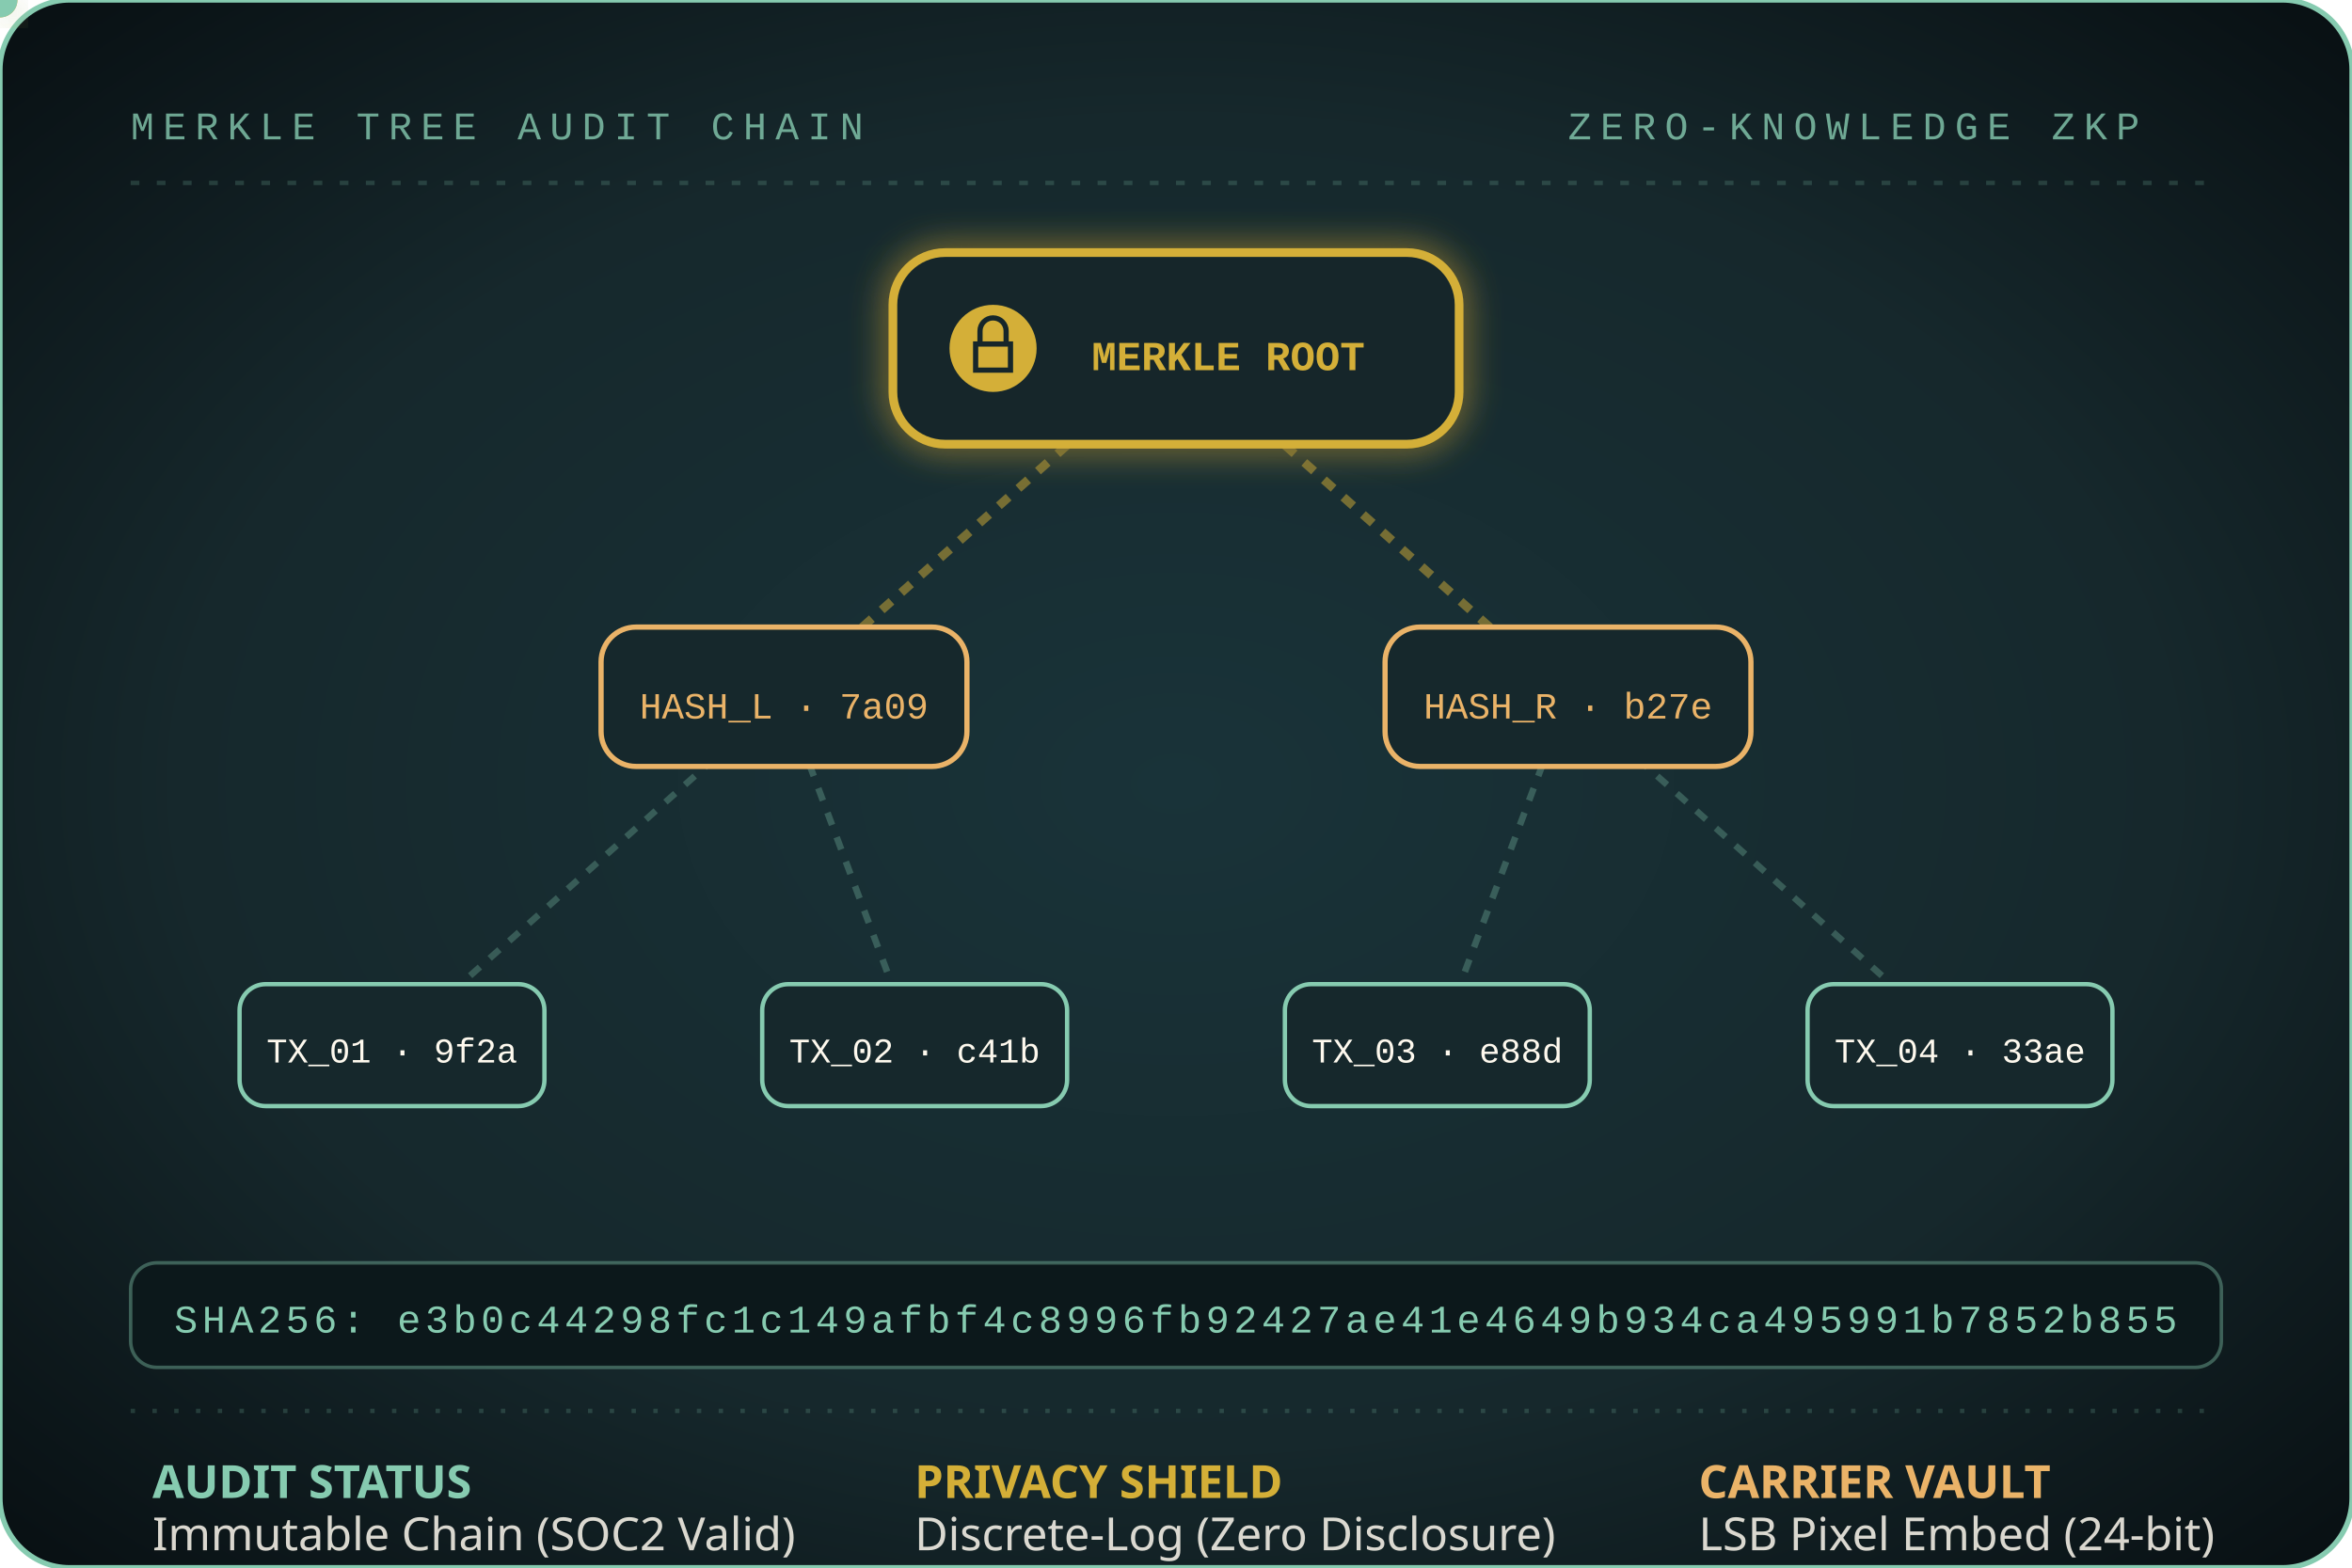
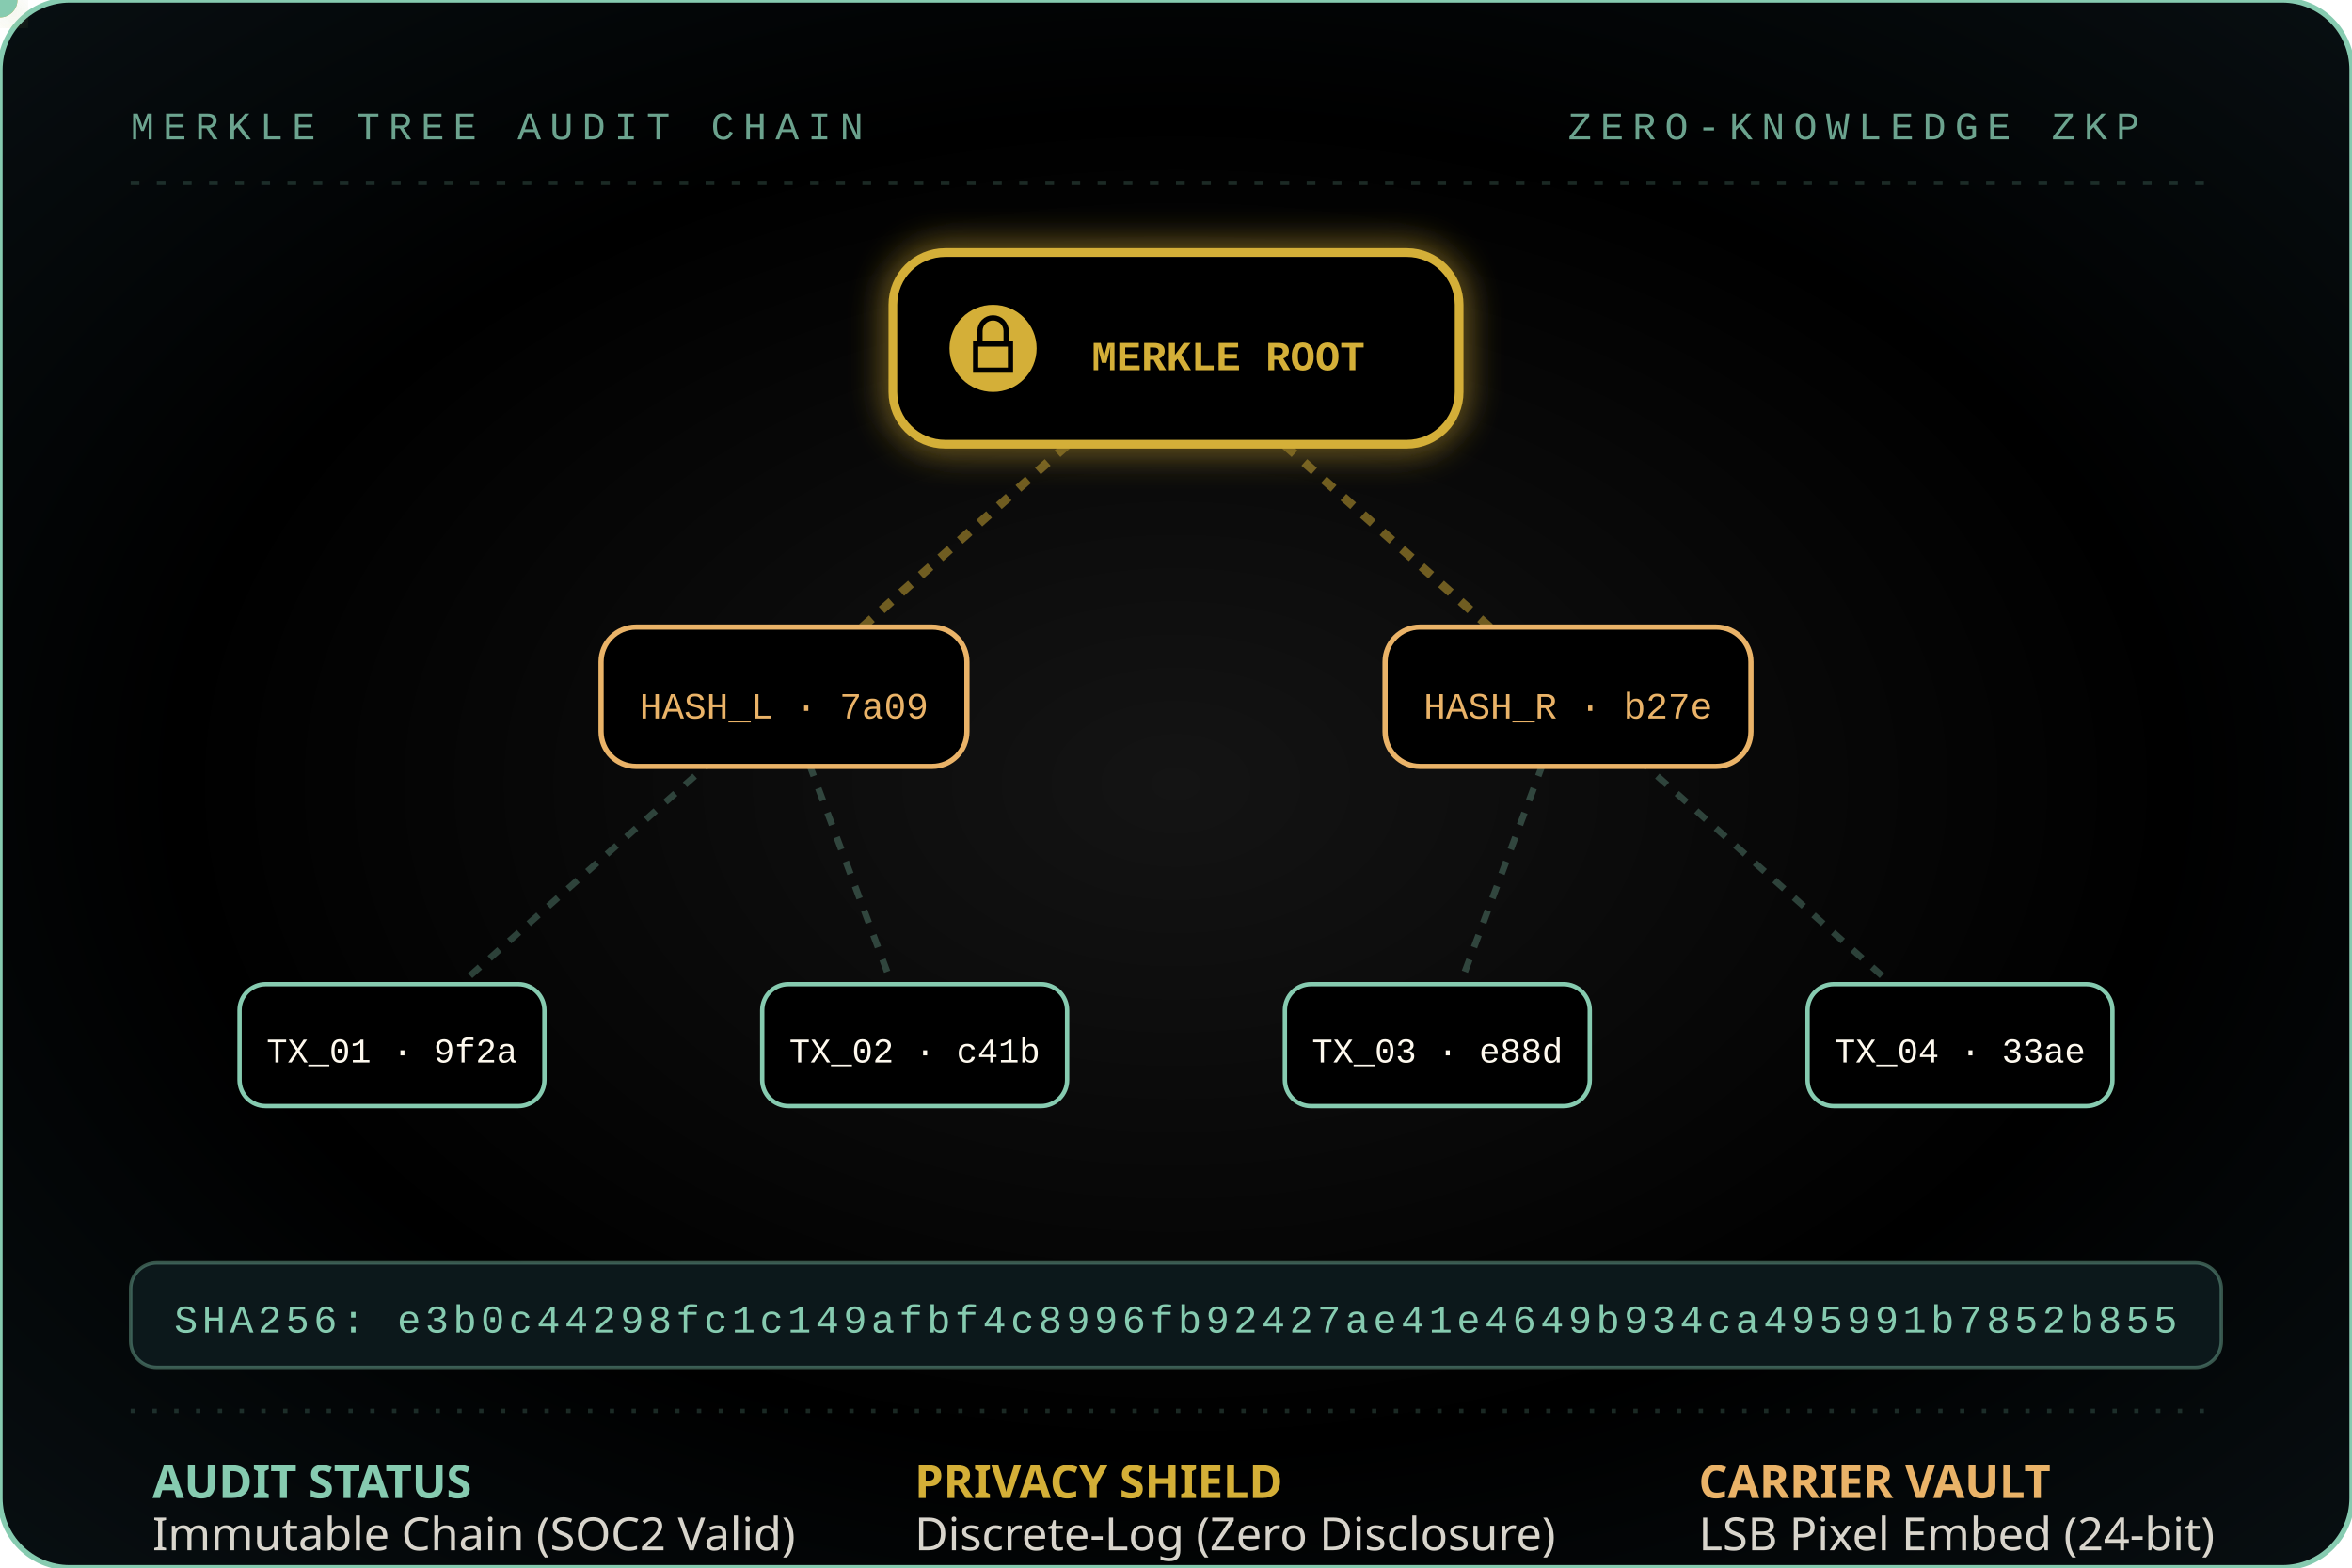
<svg xmlns="http://www.w3.org/2000/svg" viewBox="0 0 540 360" width="100%" height="100%">
  <defs>
    <radialGradient id="cryptoBg" cx="50%" cy="50%" r="70%">
-       <stop offset="0%" stop-color="#193339" />
-       <stop offset="60%" stop-color="#16282C" />
+       <stop offset="0%" stop-color="#141414" />
+       <stop offset="60%" stop-color="#000000" />
      <stop offset="100%" stop-color="#080f12" />
    </radialGradient>
    <linearGradient id="laserBeam" x1="0%" y1="100%" x2="0%" y2="0%">
      <stop offset="0%" stop-color="#86CBB0" stop-opacity="0" />
      <stop offset="50%" stop-color="#86CBB0" stop-opacity="1" />
      <stop offset="100%" stop-color="#D4AF37" stop-opacity="1" />
    </linearGradient>
    <filter id="nodeGlow" x="-30%" y="-30%" width="160%" height="160%">
      <feGaussianBlur stdDeviation="4" result="blur" />
      <feComposite in="SourceGraphic" in2="blur" operator="over" />
    </filter>
  </defs>
  <style>
    @keyframes pulseNode {
      0%, 100% { transform: scale(1); filter: drop-shadow(0 0 2px #86CBB0); }
      50% { transform: scale(1.15); filter: drop-shadow(0 0 8px #D4AF37); }
    }
    @keyframes flowPacket1 {
      0% { transform: translate(90px, 240px); opacity: 0; }
      20% { opacity: 1; }
      50% { transform: translate(180px, 160px); opacity: 1; }
      80% { opacity: 1; }
      100% { transform: translate(270px, 80px); opacity: 0; }
    }
    @keyframes flowPacket2 {
      0% { transform: translate(450px, 240px); opacity: 0; }
      20% { opacity: 1; }
      50% { transform: translate(360px, 160px); opacity: 1; }
      80% { opacity: 1; }
      100% { transform: translate(270px, 80px); opacity: 0; }
    }
    @keyframes streamHex {
      0% { transform: translateX(0px); }
      100% { transform: translateX(-240px); }
    }
    @keyframes lockRotate {
      0%, 100% { transform: rotate(-5deg); }
      50% { transform: rotate(5deg); }
    }

    .node-pulse { transform-origin: center; animation: pulseNode 3s ease-in-out infinite; }
    .packet-left { animation: flowPacket1 3.5s cubic-bezier(0.4, 0, 0.2, 1) infinite; }
    .packet-right { animation: flowPacket2 3.5s cubic-bezier(0.4, 0, 0.2, 1) infinite 1.75s; }
    .hex-scroll { animation: streamHex 8s linear infinite; }
    .lock-sway { transform-origin: 270px 80px; animation: lockRotate 4s ease-in-out infinite; }
  </style>
  <rect width="540" height="360" rx="16" fill="url(#cryptoBg)" stroke="#86CBB0" stroke-width="1.2" />
  <g font-family="'Courier New', monospace" font-size="9" fill="#86CBB0" opacity="0.8" letter-spacing="2">
    <text x="30" y="32">MERKLE TREE AUDIT CHAIN</text>
    <text x="360" y="32">ZERO-KNOWLEDGE ZKP</text>
  </g>
  <line x1="30" y1="42" x2="510" y2="42" stroke="#86CBB0" stroke-opacity="0.2" stroke-dasharray="2 4" />
  <g stroke="#86CBB0" stroke-opacity="0.3" stroke-width="1.5" stroke-dasharray="3 3">
    <line x1="90" y1="240" x2="180" y2="160" />
    <line x1="210" y1="240" x2="180" y2="160" />
    <line x1="330" y1="240" x2="360" y2="160" />
    <line x1="450" y1="240" x2="360" y2="160" />
    <line x1="180" y1="160" x2="270" y2="80" stroke-width="2" stroke="#D4AF37" stroke-opacity="0.5" />
    <line x1="360" y1="160" x2="270" y2="80" stroke-width="2" stroke="#D4AF37" stroke-opacity="0.5" />
  </g>
  <circle cx="0" cy="0" r="4" fill="#D4AF37" class="packet-left" filter="url(#nodeGlow)" />
  <circle cx="0" cy="0" r="4" fill="#86CBB0" class="packet-right" filter="url(#nodeGlow)" />
  <g font-family="'Courier New', monospace" font-size="8" fill="#FEF9EE" text-anchor="middle">
    <g transform="translate(90, 240)">
-       <rect x="-35" y="-14" width="70" height="28" rx="6" fill="#16282C" stroke="#86CBB0" stroke-width="1" />
+       <rect x="-35" y="-14" width="70" height="28" rx="6" fill="#000000" stroke="#86CBB0" stroke-width="1" />
      <text y="4">TX_01 · 9f2a</text>
    </g>
    <g transform="translate(210, 240)">
-       <rect x="-35" y="-14" width="70" height="28" rx="6" fill="#16282C" stroke="#86CBB0" stroke-width="1" />
+       <rect x="-35" y="-14" width="70" height="28" rx="6" fill="#000000" stroke="#86CBB0" stroke-width="1" />
      <text y="4">TX_02 · c41b</text>
    </g>
    <g transform="translate(330, 240)">
-       <rect x="-35" y="-14" width="70" height="28" rx="6" fill="#16282C" stroke="#86CBB0" stroke-width="1" />
+       <rect x="-35" y="-14" width="70" height="28" rx="6" fill="#000000" stroke="#86CBB0" stroke-width="1" />
      <text y="4">TX_03 · e88d</text>
    </g>
    <g transform="translate(450, 240)">
-       <rect x="-35" y="-14" width="70" height="28" rx="6" fill="#16282C" stroke="#86CBB0" stroke-width="1" />
+       <rect x="-35" y="-14" width="70" height="28" rx="6" fill="#000000" stroke="#86CBB0" stroke-width="1" />
      <text y="4">TX_04 · 33ae</text>
    </g>
  </g>
  <g font-family="'Courier New', monospace" font-size="8.5" fill="#EAB368" text-anchor="middle">
    <g transform="translate(180, 160)">
-       <rect x="-42" y="-16" width="84" height="32" rx="8" fill="#16282C" stroke="#EAB368" stroke-width="1.2" />
+       <rect x="-42" y="-16" width="84" height="32" rx="8" fill="#000000" stroke="#EAB368" stroke-width="1.2" />
      <text y="5">HASH_L · 7a09</text>
    </g>
    <g transform="translate(360, 160)">
-       <rect x="-42" y="-16" width="84" height="32" rx="8" fill="#16282C" stroke="#EAB368" stroke-width="1.2" />
+       <rect x="-42" y="-16" width="84" height="32" rx="8" fill="#000000" stroke="#EAB368" stroke-width="1.2" />
      <text y="5">HASH_R · b27e</text>
    </g>
  </g>
  <g transform="translate(270, 80)" class="lock-sway" filter="url(#nodeGlow)">
-     <rect x="-65" y="-22" width="130" height="44" rx="12" fill="#16282C" stroke="#D4AF37" stroke-width="2" />
+     <rect x="-65" y="-22" width="130" height="44" rx="12" fill="#000000" stroke="#D4AF37" stroke-width="2" />
    <circle cx="-42" cy="0" r="10" fill="#D4AF37" />
-     <path d="M -45 -1 L -45 -4 A 3 3 0 0 1 -39 -4 L -39 -1 M -46 -1 L -38 -1 L -38 5 L -46 5 Z" stroke="#16282C" stroke-width="1.2" fill="none" />
+     <path d="M -45 -1 L -45 -4 A 3 3 0 0 1 -39 -4 L -39 -1 M -46 -1 L -38 -1 L -38 5 L -46 5 Z" stroke="#000000" stroke-width="1.2" fill="none" />
    <text x="12" y="5" font-family="'Courier New', monospace" font-size="9.5" font-weight="700" fill="#D4AF37" text-anchor="middle">MERKLE ROOT</text>
  </g>
  <g transform="translate(0, 290)">
    <rect x="30" y="0" width="480" height="24" rx="6" fill="#0c181b" stroke="#86CBB0" stroke-opacity="0.4" stroke-width="0.8" />
    <g clip-path="url(#streamClip)">
      <text x="40" y="16" class="hex-scroll" font-family="'Courier New', monospace" font-size="9" fill="#86CBB0" letter-spacing="1">
        SHA256: e3b0c44298fc1c149afbf4c8996fb92427ae41e4649b934ca495991b7852b855 · PROOF: 0x98f4a1 · DISCRETE-LOG VERIFIED · ZERO KNOWLEDGE · NO LEAKS · 
      </text>
    </g>
  </g>
  <clipPath id="streamClip">
    <rect x="35" y="0" width="470" height="24" />
  </clipPath>
  <line x1="30" y1="324" x2="510" y2="324" stroke="#86CBB0" stroke-opacity="0.2" stroke-dasharray="1 4" />
  <g font-family="'DM Sans', 'Segoe UI', sans-serif" font-size="10.5" fill="#FEF9EE">
    <text x="35" y="344" fill="#86CBB0" font-weight="700">AUDIT STATUS</text>
    <text x="35" y="356" opacity="0.85">Immutable Chain (SOC2 Valid)</text>
    <text x="210" y="344" fill="#D4AF37" font-weight="700">PRIVACY SHIELD</text>
    <text x="210" y="356" opacity="0.85">Discrete-Log (Zero Disclosure)</text>
    <text x="390" y="344" fill="#EAB368" font-weight="700">CARRIER VAULT</text>
    <text x="390" y="356" opacity="0.85">LSB Pixel Embed (24-bit)</text>
  </g>
</svg>
